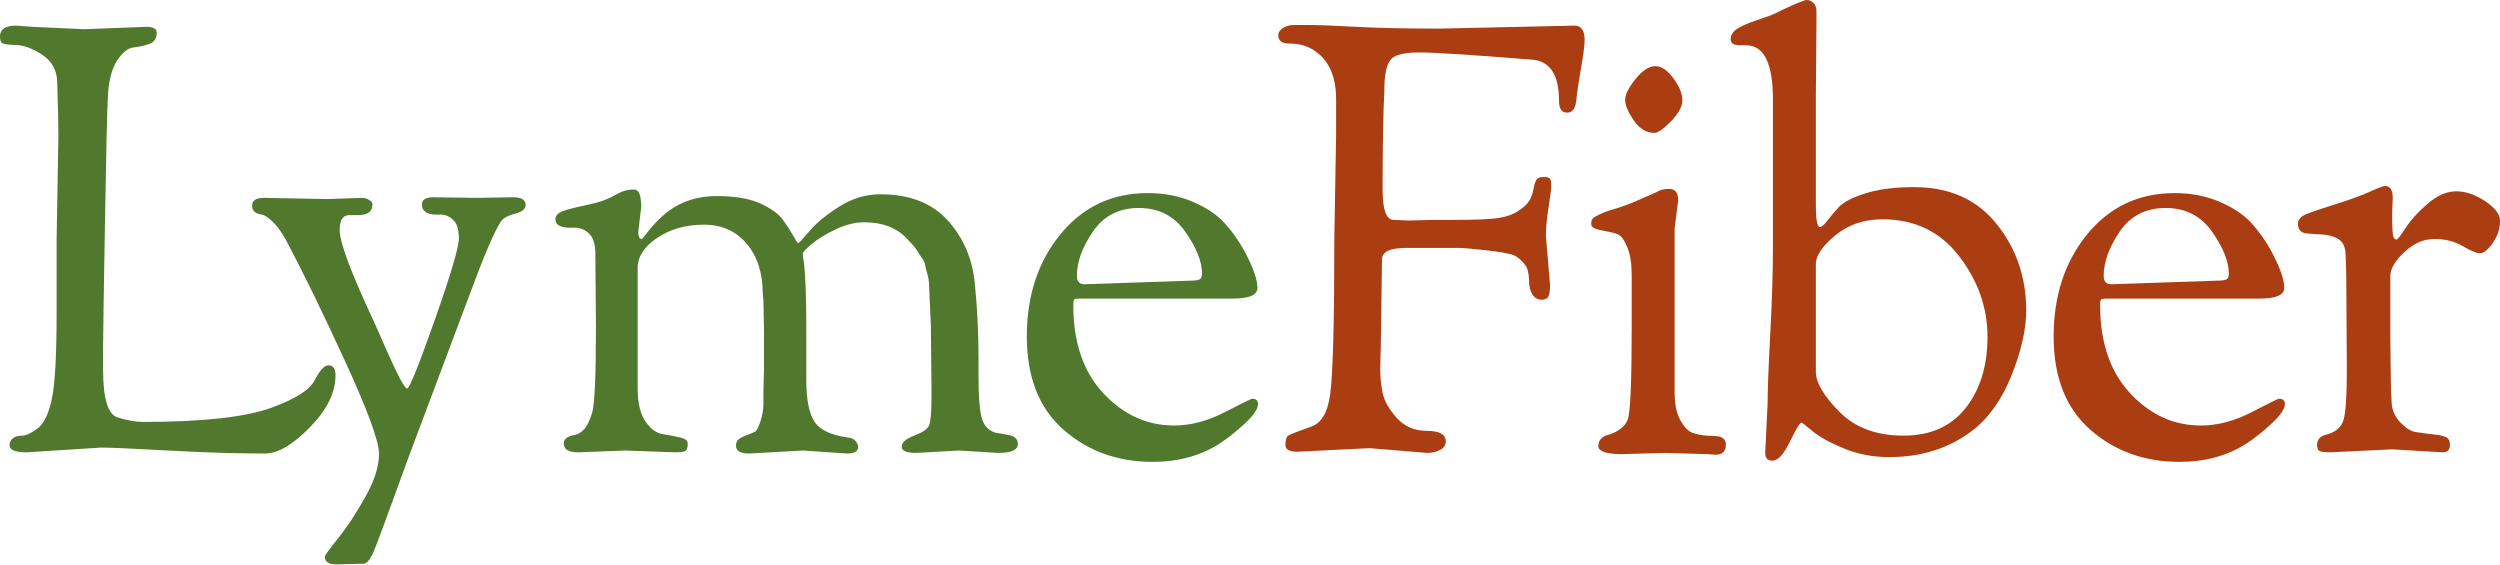
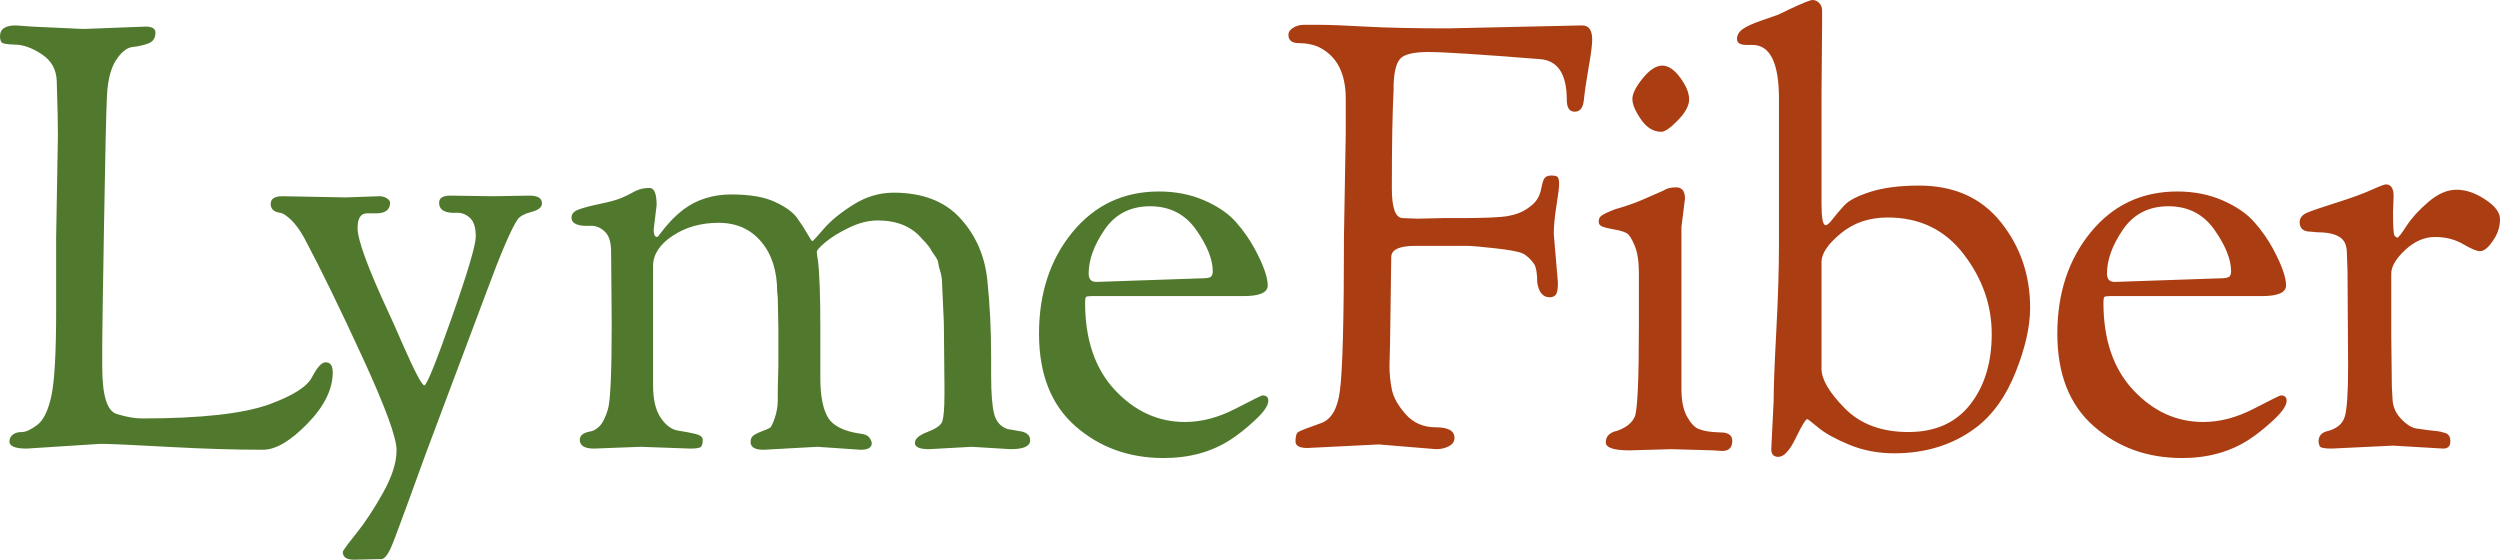
- <svg xmlns="http://www.w3.org/2000/svg" viewBox="2 -75.6 419.5 94.7" role="img" aria-label="LymeFiber">
-   <path fill="#50792d" d="M11.50-23.10L11.50-35.50L11.80-52.80Q11.80-55.50 11.60-61.90Q11.50-64.80 9.10-66.40Q6.70-68 4.60-68.05Q2.50-68.10 2.25-68.45Q2-68.80 2-69.50Q2-71.30 4.70-71.30L7.40-71.10L16.10-70.70L26.60-71.10Q28.30-71.10 28.30-70.10Q28.30-68.70 27.10-68.25Q25.90-67.80 24.45-67.65Q23-67.50 21.65-65.45Q20.30-63.40 20.10-59.40Q19.90-55.40 19.60-37.50Q19.30-19.60 19.30-17.50L19.30-13.50Q19.30-6.30 21.75-5.55Q24.20-4.80 26-4.80Q41-4.80 47.60-7.20Q53.60-9.40 54.80-11.80Q56.10-14.30 57.10-14.30Q58.30-14.30 58.30-12.60Q58.30-8.30 54-3.90Q49.70 0.50 46.50 0.50Q39.30 0.50 30.25 0Q21.20-0.50 19-0.50L6.50 0.30Q3.60 0.30 3.60-0.90Q3.60-1.60 4.15-2.05Q4.70-2.50 5.70-2.50Q6.70-2.50 8.30-3.70Q9.90-4.90 10.70-8.65Q11.50-12.40 11.50-23.10M63 19L62.70 19L58.40 19.10Q56.50 19.10 56.50 17.80Q56.50 17.50 58.75 14.70Q61 11.90 63.30 7.80Q65.60 3.70 65.60 0.55Q65.60-2.60 59.90-15Q54.20-27.40 50-35.30Q48.90-37.30 47.75-38.40Q46.60-39.50 45.90-39.60Q44.30-39.80 44.30-41.10Q44.30-42.40 46.30-42.40L57-42.20L62.70-42.40Q63.40-42.40 63.95-42.05Q64.50-41.70 64.50-41.30Q64.50-39.50 62.10-39.50L60.60-39.50Q59-39.50 59-37Q59-34 64.30-22.60Q65.10-20.90 66.70-17.20Q69.70-10.40 70.30-10.40Q70.90-10.40 74.95-21.90Q79-33.40 79-35.60Q79-37.80 78.05-38.70Q77.10-39.60 75.90-39.60Q72.80-39.40 72.80-41.30Q72.80-42.50 74.70-42.50L81.90-42.40L88.10-42.50Q90.20-42.50 90.20-41.20Q90.20-40.20 88.45-39.75Q86.70-39.30 86.10-38.50Q84.50-36.20 80.70-25.90L71.80-2.20Q70.70 0.70 69.60 3.75Q68.50 6.80 67.80 8.70Q67.10 10.60 66.40 12.50Q65.70 14.40 65.30 15.45Q64.90 16.50 64.50 17.40Q63.70 19 63 19M102-20.80L101.90-33Q101.90-35.40 100.85-36.40Q99.80-37.40 98.50-37.40Q95.20-37.20 95.20-38.80Q95.20-39.70 96.40-40.15Q97.60-40.60 100-41.10Q102.40-41.60 103.50-42.05Q104.60-42.50 105.30-42.90Q106-43.30 106.30-43.40Q107.20-43.80 108.40-43.80Q109.60-43.80 109.60-40.90L109.10-36.70Q109.10-35.50 109.70-35.50Q109.80-35.50 110.35-36.25Q110.90-37 111.85-38.05Q112.80-39.10 114.20-40.20Q117.60-42.70 122.25-42.70Q126.90-42.70 129.60-41.45Q132.30-40.20 133.35-38.75Q134.40-37.30 135.10-36.05Q135.80-34.80 135.95-34.80Q136.10-34.80 137.85-36.85Q139.60-38.90 142.85-40.95Q146.10-43 149.70-43Q157-43 160.95-38.70Q164.90-34.40 165.55-28.25Q166.20-22.10 166.20-15.30L166.20-12.10Q166.20-7.60 166.70-5.60Q167.20-3.60 169-3Q169.10-3 169.90-2.85Q170.70-2.70 171.30-2.60Q172.80-2.30 172.80-1.10Q172.80 0.40 169.50 0.40L162.90 0L155.70 0.40Q153.30 0.40 153.30-0.65Q153.30-1.70 155.40-2.50Q157.50-3.30 157.90-4.20Q158.30-5.30 158.30-8.80L158.30-10.40L158.20-21L157.90-27.60Q157.90-28.70 157.60-29.65Q157.30-30.60 157.25-31.10Q157.20-31.60 156.70-32.30Q156.20-33 156.10-33.20Q155.70-34 154.50-35.20Q151.90-38.30 147-38.30Q144.70-38.30 142.20-37.10Q139.70-35.90 138.20-34.65Q136.70-33.40 136.70-33Q136.70-32.60 136.90-31.50Q137.30-28.20 137.30-20.20L137.30-11.70Q137.30-7.10 138.60-4.95Q139.90-2.80 144.20-2.20Q145.20-2.10 145.60-1.55Q146-1 146-0.60Q146 0.50 144.10 0.50L136.80 0L127.70 0.50Q125.50 0.50 125.50-0.80Q125.50-1.50 125.90-1.85Q126.30-2.20 127.35-2.60Q128.40-3 128.75-3.20Q129.10-3.40 129.60-4.90Q130.10-6.40 130.10-7.90L130.10-9.80L130.20-13.80L130.20-19.90L130.10-25.20L130-26.20Q130-31.50 127.30-34.70Q124.60-37.90 120.10-37.90Q115.60-37.90 112.30-35.70Q109-33.50 109-30.60L109-10.40Q109-6.80 110.30-4.90Q111.60-3 113.20-2.75Q114.80-2.50 116.10-2.20Q117.40-1.90 117.40-1.20Q117.40-0.30 117.10 0Q116.80 0.30 115.30 0.30L106.90 0L99 0.30Q96.60 0.30 96.60-1.20Q96.60-2.30 98.40-2.60Q99.10-2.70 99.90-3.45Q100.70-4.20 101.35-6.30Q102-8.40 102-20.80M195.40 1.90Q186.60 1.90 180.45-3.50Q174.30-8.90 174.30-19.15Q174.30-29.40 179.95-36.30Q185.60-43.20 194.60-43.20Q198.80-43.20 202.25-41.70Q205.70-40.20 207.60-38.05Q209.50-35.90 210.80-33.50Q213-29.40 213-27.30Q213-25.50 208.90-25.50L183.20-25.50Q182.40-25.50 182.25-25.35Q182.10-25.20 182.10-24.40Q182.10-15 187.15-9.60Q192.20-4.20 199-4.20Q203.20-4.20 207.55-6.45Q211.90-8.70 212.10-8.70Q213.10-8.70 213.10-7.80Q213.10-6.60 210.90-4.55Q208.70-2.50 206.70-1.20Q201.90 1.90 195.40 1.90M184-27.90L201.60-28.50Q203-28.50 203.35-28.75Q203.70-29 203.70-29.70Q203.70-32.70 200.90-36.70Q198.10-40.70 193.10-40.70Q188.10-40.70 185.40-36.75Q182.70-32.80 182.70-29.30Q182.70-27.90 184-27.90" />
-   <path fill="#ab3d12" d="M216.50-69.70Q216.50-70.40 217.30-70.90Q218.10-71.40 219.10-71.40L221.80-71.40Q224.20-71.40 229.55-71.10Q234.90-70.80 243.50-70.80L266.20-71.30Q267.90-71.30 267.90-68.90Q267.90-67.60 267.30-64.20Q266.70-60.80 266.50-58.75Q266.30-56.70 264.95-56.70Q263.60-56.70 263.60-58.70Q263.60-65.30 259-65.60Q243.90-66.80 240.20-66.80Q236.50-66.80 235.45-65.70Q234.40-64.60 234.30-61.20L234.30-60.40Q234-55 234-43.70Q234-38.80 235.80-38.70L238.30-38.60L242.60-38.70L245.70-38.70Q251.70-38.70 253.65-39.05Q255.60-39.40 256.85-40.25Q258.10-41.10 258.60-41.90Q259.10-42.70 259.30-43.80Q259.50-44.90 259.80-45.40Q260.10-45.90 261-45.90Q261.90-45.90 262.10-45.60Q262.30-45.30 262.30-44.45Q262.30-43.60 261.85-40.80Q261.40-38 261.40-36L262.10-27.80Q262.10-26.20 261.75-25.75Q261.40-25.30 260.70-25.30Q259-25.30 258.60-27.80Q258.60-30 258.10-30.90Q257.10-32.30 256.05-32.75Q255-33.20 251.40-33.60Q247.80-34 246.70-34L238-34Q233.90-34 233.90-32.10L233.70-17.70L233.60-13.70Q233.60-11.70 234-9.70Q234.40-7.70 236.35-5.50Q238.30-3.30 241.45-3.30Q244.60-3.30 244.60-1.50Q244.60-0.60 243.65-0.10Q242.70 0.40 241.50 0.40L231.80-0.40L219.70 0.20Q217.70 0.20 217.70-0.90Q217.70-2.20 218.15-2.50Q218.60-2.80 222-4Q224.60-4.90 225.20-9.40Q225.90-14.50 225.90-35.70L226.20-53.10L226.20-58.90Q226.20-65.50 221.50-67.70Q220.10-68.30 218.30-68.30Q216.50-68.30 216.50-69.70M288.40 0.60L281.30 0.40L274.20 0.60Q270.20 0.60 270.20-0.75Q270.20-2.10 271.70-2.60Q271.80-2.60 272.10-2.70Q274.40-3.50 275.10-5.10Q275.80-6.70 275.80-20.60L275.80-29.40Q275.80-32.30 275.10-34Q274.40-35.70 273.80-36.10Q273.20-36.50 271.75-36.75Q270.30-37 269.65-37.25Q269-37.50 269-38.05Q269-38.60 269.25-38.90Q269.50-39.20 270.25-39.55Q271-39.90 271.80-40.20Q274.60-41 276.40-41.80Q278.20-42.60 279.15-43Q280.10-43.40 280.40-43.60Q281.10-43.90 282.10-43.90Q283.60-43.90 283.60-42L283-37.20L283-9.80Q283-6.80 283.95-5.10Q284.90-3.40 285.95-3Q287-2.60 288.40-2.50Q289.80-2.40 290.20-2.40Q291.60-2.20 291.60-1Q291.60 0.70 289.90 0.70L288.40 0.60M279.60-53.30Q277.60-53.30 276.15-55.40Q274.70-57.50 274.70-58.85Q274.70-60.20 276.45-62.35Q278.20-64.50 279.75-64.50Q281.30-64.50 282.80-62.45Q284.30-60.40 284.30-58.80Q284.30-57.20 282.40-55.25Q280.50-53.30 279.60-53.30M298.20 0.40L298.60-7.80Q298.60-11.10 299.05-19.60Q299.50-28.10 299.50-34.20L299.50-58.90Q299.50-68 295-68L294-68Q292.40-68 292.40-69Q292.40-70 293.40-70.70Q294.40-71.40 296.60-72.15Q298.80-72.90 299.20-73.05Q299.60-73.20 301.20-74Q304.60-75.60 305.20-75.60Q305.80-75.60 306.30-75.10Q306.80-74.60 306.80-73.80L306.80-71.80L306.70-59.60L306.70-41.10Q306.70-37.50 307.40-37.50Q307.80-37.50 308.60-38.55Q309.40-39.60 310.55-40.85Q311.70-42.10 315-43.15Q318.30-44.20 323.20-44.20Q332.10-44.20 337.05-38Q342-31.80 342-23.50Q342-18.80 339.55-12.65Q337.10-6.50 332.90-3.30Q327.10 1.10 319 1.10Q314.90 1.10 311.40-0.35Q307.90-1.80 306.15-3.25Q304.40-4.70 304.30-4.70Q303.90-4.70 302.35-1.50Q300.80 1.70 299.40 1.70Q298.20 1.70 298.20 0.40M306.70-31.30L306.70-13.20Q306.70-10.50 310.65-6.50Q314.60-2.50 321.40-2.50Q328.20-2.50 331.85-7.15Q335.50-11.80 335.50-19.10Q335.50-26.40 330.75-32.60Q326-38.80 317.90-38.80Q313.20-38.80 309.95-36.10Q306.70-33.40 306.70-31.30M367.70 1.90Q358.90 1.90 352.75-3.50Q346.60-8.90 346.60-19.15Q346.60-29.40 352.25-36.30Q357.90-43.20 366.90-43.20Q371.10-43.20 374.55-41.70Q378-40.20 379.90-38.05Q381.80-35.90 383.10-33.50Q385.30-29.40 385.30-27.30Q385.30-25.50 381.20-25.50L355.50-25.50Q354.70-25.50 354.55-25.35Q354.40-25.20 354.40-24.40Q354.40-15 359.45-9.60Q364.50-4.20 371.30-4.20Q375.50-4.20 379.85-6.45Q384.20-8.70 384.40-8.70Q385.40-8.70 385.40-7.80Q385.40-6.60 383.20-4.55Q381-2.50 379-1.20Q374.20 1.90 367.70 1.90M356.30-27.90L373.90-28.50Q375.30-28.50 375.65-28.75Q376-29 376-29.70Q376-32.70 373.20-36.70Q370.40-40.70 365.40-40.70Q360.40-40.70 357.70-36.75Q355-32.80 355-29.30Q355-27.90 356.30-27.90M390.60-36.30L389.50-36.40Q387.60-36.40 387.60-38Q387.60-39.10 388.95-39.65Q390.30-40.20 393.95-41.35Q397.60-42.50 399.70-43.45Q401.80-44.40 402.20-44.40Q403.50-44.40 403.50-42.40L403.40-39.70Q403.40-36.10 403.65-35.75Q403.90-35.40 404.15-35.40Q404.40-35.40 405.70-37.40Q407-39.40 409.40-41.45Q411.80-43.50 414.15-43.50Q416.50-43.50 419-41.85Q421.50-40.20 421.50-38.55Q421.50-36.90 420.70-35.50Q419.30-33.10 418.10-33.10Q417.30-33.10 415.25-34.30Q413.20-35.50 410.50-35.50Q407.80-35.50 405.45-33.30Q403.10-31.10 403.10-29.30L403.10-18.90L403.20-10.20L403.30-8.40Q403.30-6.30 404.70-4.80Q406.10-3.30 407.35-3.10Q408.60-2.90 409.50-2.80Q410.40-2.70 410.90-2.65Q411.40-2.60 412-2.40Q413.10-2.20 413.10-0.95Q413.10 0.30 411.90 0.30L403.40-0.20L393 0.30Q391.20 0.30 391-0.10Q390.80-0.50 390.80-0.90Q390.80-2.20 392.10-2.60Q394.70-3.20 395.25-5.15Q395.80-7.10 395.80-13.50L395.70-29.60L395.60-32.60Q395.60-33.70 395.30-34.40Q394.50-36.30 390.60-36.30" />
+ <svg xmlns="http://www.w3.org/2000/svg" viewBox="2 -75.6 423 94.7" role="img" aria-label="LymeFiber">
+   <path fill="#50792d" d="M11.50-23.10L11.50-35.50L11.80-52.80Q11.80-55.50 11.60-61.90Q11.50-64.80 9.10-66.40Q6.70-68 4.60-68.05Q2.50-68.10 2.25-68.45Q2-68.80 2-69.50Q2-71.30 4.70-71.30L7.40-71.10L16.10-70.70L26.60-71.10Q28.30-71.10 28.30-70.10Q28.30-68.70 27.10-68.25Q25.90-67.80 24.45-67.65Q23-67.50 21.65-65.45Q20.30-63.40 20.10-59.40Q19.90-55.40 19.60-37.50Q19.30-19.60 19.30-17.50L19.30-13.50Q19.30-6.30 21.75-5.55Q24.20-4.80 26-4.80Q41-4.80 47.60-7.20Q53.60-9.40 54.80-11.80Q56.10-14.30 57.10-14.30Q58.30-14.30 58.30-12.60Q58.30-8.30 54-3.90Q49.70 0.50 46.50 0.50Q39.30 0.50 30.25 0Q21.20-0.50 19-0.50L6.50 0.30Q3.60 0.30 3.60-0.90Q3.60-1.60 4.15-2.05Q4.70-2.50 5.70-2.50Q6.70-2.50 8.30-3.70Q9.90-4.90 10.70-8.65Q11.50-12.40 11.50-23.10M66.50 19L66.20 19L61.90 19.10Q60 19.10 60 17.80Q60 17.50 62.25 14.70Q64.50 11.90 66.80 7.80Q69.10 3.70 69.10 0.55Q69.10-2.60 63.40-15Q57.70-27.40 53.50-35.30Q52.40-37.30 51.25-38.40Q50.10-39.50 49.40-39.60Q47.80-39.80 47.80-41.10Q47.80-42.40 49.80-42.40L60.50-42.20L66.20-42.40Q66.90-42.40 67.45-42.05Q68-41.70 68-41.30Q68-39.50 65.60-39.50L64.10-39.50Q62.50-39.50 62.50-37Q62.50-34 67.80-22.60Q68.60-20.90 70.20-17.20Q73.20-10.40 73.80-10.40Q74.40-10.40 78.45-21.90Q82.50-33.40 82.50-35.60Q82.50-37.80 81.55-38.70Q80.60-39.60 79.40-39.60Q76.30-39.40 76.30-41.30Q76.30-42.50 78.20-42.50L85.40-42.40L91.60-42.50Q93.70-42.50 93.70-41.20Q93.70-40.20 91.95-39.75Q90.20-39.30 89.60-38.50Q88-36.20 84.20-25.90L75.30-2.20Q74.20 0.70 73.10 3.75Q72 6.80 71.30 8.70Q70.60 10.60 69.90 12.50Q69.20 14.40 68.80 15.45Q68.40 16.50 68 17.40Q67.20 19 66.50 19M105.50-20.80L105.40-33Q105.40-35.40 104.35-36.40Q103.30-37.40 102-37.40Q98.70-37.20 98.70-38.80Q98.70-39.70 99.90-40.15Q101.10-40.60 103.50-41.10Q105.90-41.60 107-42.05Q108.10-42.50 108.80-42.90Q109.50-43.30 109.80-43.40Q110.70-43.80 111.90-43.80Q113.10-43.80 113.10-40.90L112.60-36.70Q112.60-35.50 113.20-35.50Q113.30-35.50 113.85-36.25Q114.40-37 115.35-38.05Q116.30-39.10 117.70-40.20Q121.10-42.70 125.75-42.70Q130.40-42.70 133.10-41.45Q135.80-40.20 136.85-38.75Q137.90-37.30 138.60-36.05Q139.30-34.80 139.45-34.80Q139.60-34.80 141.35-36.85Q143.10-38.90 146.35-40.95Q149.60-43 153.20-43Q160.50-43 164.45-38.70Q168.40-34.40 169.05-28.25Q169.70-22.10 169.70-15.30L169.70-12.10Q169.70-7.60 170.20-5.60Q170.70-3.60 172.50-3Q172.60-3 173.40-2.85Q174.20-2.70 174.80-2.60Q176.30-2.30 176.30-1.10Q176.30 0.40 173 0.40L166.40 0L159.20 0.40Q156.80 0.40 156.80-0.65Q156.80-1.70 158.90-2.50Q161-3.30 161.40-4.20Q161.80-5.30 161.80-8.80L161.80-10.40L161.70-21L161.40-27.60Q161.40-28.70 161.10-29.65Q160.80-30.60 160.75-31.10Q160.70-31.60 160.20-32.30Q159.70-33 159.60-33.20Q159.20-34 158-35.20Q155.40-38.30 150.50-38.30Q148.20-38.30 145.70-37.10Q143.20-35.90 141.70-34.65Q140.20-33.40 140.20-33Q140.20-32.60 140.40-31.50Q140.80-28.20 140.80-20.20L140.80-11.70Q140.80-7.10 142.10-4.95Q143.40-2.80 147.70-2.20Q148.70-2.10 149.10-1.55Q149.50-1 149.50-0.60Q149.50 0.50 147.60 0.50L140.30 0L131.20 0.50Q129 0.50 129-0.80Q129-1.50 129.40-1.85Q129.80-2.20 130.85-2.60Q131.90-3 132.25-3.20Q132.60-3.40 133.10-4.90Q133.60-6.40 133.60-7.90L133.60-9.80L133.70-13.80L133.70-19.90L133.60-25.20L133.50-26.20Q133.50-31.50 130.80-34.70Q128.10-37.90 123.60-37.90Q119.10-37.90 115.80-35.70Q112.50-33.50 112.50-30.60L112.50-10.40Q112.50-6.80 113.80-4.90Q115.10-3 116.70-2.75Q118.30-2.50 119.60-2.20Q120.90-1.90 120.90-1.20Q120.90-0.30 120.60 0Q120.30 0.30 118.80 0.30L110.40 0L102.50 0.30Q100.10 0.30 100.10-1.20Q100.10-2.30 101.90-2.60Q102.60-2.70 103.40-3.45Q104.20-4.20 104.85-6.30Q105.50-8.40 105.50-20.80M198.90 1.90Q190.10 1.90 183.95-3.50Q177.80-8.90 177.80-19.15Q177.80-29.40 183.45-36.30Q189.10-43.20 198.10-43.20Q202.30-43.20 205.75-41.70Q209.20-40.20 211.10-38.05Q213-35.90 214.30-33.50Q216.50-29.40 216.50-27.30Q216.50-25.50 212.40-25.50L186.70-25.50Q185.90-25.50 185.75-25.35Q185.60-25.20 185.60-24.40Q185.60-15 190.65-9.60Q195.70-4.20 202.50-4.20Q206.70-4.20 211.05-6.45Q215.40-8.70 215.60-8.70Q216.60-8.70 216.60-7.80Q216.60-6.60 214.40-4.55Q212.20-2.50 210.20-1.20Q205.40 1.90 198.90 1.90M187.50-27.90L205.10-28.50Q206.50-28.50 206.85-28.75Q207.20-29 207.20-29.70Q207.20-32.70 204.40-36.70Q201.60-40.70 196.60-40.70Q191.60-40.70 188.90-36.75Q186.20-32.80 186.20-29.30Q186.20-27.90 187.50-27.90" />
+   <path fill="#ab3d12" d="M220-69.70Q220-70.40 220.80-70.90Q221.60-71.40 222.60-71.40L225.30-71.40Q227.70-71.40 233.05-71.10Q238.40-70.80 247-70.80L269.70-71.30Q271.40-71.30 271.40-68.90Q271.40-67.60 270.80-64.20Q270.20-60.80 270-58.75Q269.80-56.70 268.45-56.70Q267.10-56.70 267.10-58.70Q267.10-65.30 262.50-65.60Q247.40-66.80 243.70-66.80Q240-66.80 238.95-65.70Q237.90-64.60 237.80-61.20L237.80-60.40Q237.50-55 237.50-43.70Q237.50-38.80 239.30-38.70L241.80-38.60L246.10-38.70L249.20-38.70Q255.20-38.70 257.15-39.05Q259.10-39.40 260.35-40.25Q261.60-41.10 262.10-41.90Q262.60-42.70 262.80-43.80Q263-44.90 263.30-45.40Q263.60-45.90 264.50-45.90Q265.40-45.90 265.60-45.60Q265.80-45.30 265.80-44.45Q265.80-43.60 265.35-40.80Q264.90-38 264.90-36L265.60-27.80Q265.60-26.20 265.25-25.75Q264.90-25.30 264.20-25.30Q262.50-25.30 262.10-27.80Q262.10-30 261.60-30.90Q260.60-32.30 259.55-32.75Q258.50-33.20 254.90-33.60Q251.30-34 250.20-34L241.50-34Q237.40-34 237.40-32.10L237.20-17.70L237.10-13.70Q237.10-11.70 237.50-9.70Q237.90-7.70 239.85-5.50Q241.80-3.30 244.95-3.30Q248.10-3.30 248.10-1.50Q248.10-0.60 247.15-0.10Q246.20 0.40 245 0.40L235.30-0.40L223.20 0.20Q221.20 0.20 221.20-0.90Q221.20-2.20 221.65-2.50Q222.10-2.80 225.50-4Q228.10-4.90 228.70-9.40Q229.40-14.50 229.40-35.70L229.70-53.10L229.70-58.90Q229.70-65.50 225-67.70Q223.60-68.30 221.80-68.30Q220-68.30 220-69.70M291.90 0.60L284.80 0.40L277.70 0.60Q273.70 0.60 273.70-0.75Q273.70-2.10 275.20-2.60Q275.30-2.60 275.60-2.70Q277.90-3.50 278.60-5.10Q279.30-6.70 279.30-20.60L279.30-29.40Q279.30-32.30 278.60-34Q277.90-35.70 277.30-36.10Q276.70-36.50 275.25-36.75Q273.80-37 273.15-37.25Q272.50-37.50 272.50-38.05Q272.50-38.60 272.75-38.90Q273-39.20 273.75-39.55Q274.50-39.90 275.30-40.20Q278.10-41 279.90-41.80Q281.70-42.60 282.65-43Q283.60-43.40 283.90-43.60Q284.60-43.90 285.60-43.90Q287.10-43.90 287.10-42L286.50-37.20L286.50-9.80Q286.50-6.80 287.45-5.10Q288.40-3.40 289.45-3Q290.50-2.60 291.90-2.50Q293.30-2.40 293.70-2.40Q295.10-2.20 295.10-1Q295.10 0.70 293.40 0.70L291.90 0.60M283.10-53.30Q281.10-53.30 279.65-55.40Q278.20-57.50 278.20-58.85Q278.20-60.20 279.95-62.35Q281.70-64.50 283.25-64.50Q284.80-64.50 286.30-62.45Q287.80-60.40 287.80-58.80Q287.80-57.20 285.90-55.25Q284-53.30 283.10-53.30M301.70 0.40L302.10-7.80Q302.10-11.10 302.55-19.60Q303-28.10 303-34.20L303-58.90Q303-68 298.50-68L297.50-68Q295.90-68 295.90-69Q295.90-70 296.90-70.70Q297.90-71.40 300.10-72.15Q302.30-72.90 302.70-73.05Q303.10-73.20 304.70-74Q308.10-75.60 308.70-75.60Q309.30-75.60 309.80-75.10Q310.30-74.60 310.30-73.80L310.30-71.80L310.20-59.60L310.20-41.10Q310.20-37.50 310.90-37.50Q311.30-37.50 312.10-38.55Q312.90-39.60 314.05-40.85Q315.20-42.10 318.50-43.15Q321.80-44.20 326.70-44.20Q335.60-44.20 340.55-38Q345.50-31.80 345.50-23.50Q345.50-18.80 343.05-12.65Q340.60-6.50 336.40-3.30Q330.60 1.10 322.50 1.10Q318.40 1.10 314.90-0.35Q311.40-1.80 309.65-3.25Q307.90-4.70 307.80-4.70Q307.40-4.70 305.85-1.50Q304.30 1.70 302.90 1.70Q301.70 1.70 301.70 0.40M310.20-31.30L310.20-13.20Q310.20-10.50 314.15-6.50Q318.10-2.50 324.90-2.50Q331.70-2.50 335.35-7.15Q339-11.80 339-19.10Q339-26.40 334.25-32.60Q329.50-38.80 321.40-38.80Q316.70-38.80 313.45-36.10Q310.20-33.40 310.20-31.30M371.20 1.90Q362.40 1.90 356.25-3.50Q350.10-8.90 350.10-19.15Q350.10-29.40 355.75-36.30Q361.40-43.20 370.40-43.20Q374.60-43.20 378.05-41.70Q381.50-40.20 383.40-38.05Q385.30-35.90 386.60-33.50Q388.80-29.40 388.80-27.30Q388.80-25.50 384.70-25.50L359-25.50Q358.20-25.50 358.05-25.35Q357.90-25.20 357.90-24.40Q357.90-15 362.95-9.60Q368-4.20 374.80-4.20Q379-4.20 383.35-6.45Q387.70-8.70 387.90-8.70Q388.90-8.70 388.90-7.80Q388.90-6.60 386.70-4.55Q384.50-2.50 382.50-1.20Q377.70 1.90 371.20 1.90M359.80-27.90L377.40-28.50Q378.80-28.50 379.15-28.75Q379.50-29 379.50-29.70Q379.50-32.70 376.70-36.70Q373.90-40.70 368.90-40.70Q363.90-40.70 361.20-36.75Q358.50-32.80 358.50-29.30Q358.50-27.90 359.80-27.90M394.10-36.30L393-36.40Q391.10-36.40 391.10-38Q391.10-39.10 392.45-39.65Q393.80-40.20 397.45-41.35Q401.10-42.50 403.20-43.45Q405.30-44.40 405.70-44.40Q407-44.40 407-42.40L406.90-39.70Q406.90-36.10 407.15-35.75Q407.40-35.40 407.65-35.40Q407.90-35.40 409.20-37.40Q410.50-39.40 412.90-41.45Q415.30-43.50 417.65-43.50Q420-43.50 422.50-41.85Q425-40.20 425-38.55Q425-36.90 424.20-35.50Q422.80-33.10 421.60-33.10Q420.80-33.10 418.75-34.30Q416.70-35.50 414-35.50Q411.30-35.50 408.95-33.30Q406.60-31.10 406.60-29.30L406.60-18.90L406.70-10.20L406.80-8.40Q406.80-6.30 408.20-4.80Q409.60-3.30 410.85-3.10Q412.10-2.90 413-2.80Q413.90-2.70 414.40-2.65Q414.90-2.60 415.50-2.40Q416.60-2.20 416.60-0.95Q416.60 0.30 415.40 0.30L406.90-0.20L396.50 0.30Q394.70 0.30 394.50-0.10Q394.30-0.50 394.30-0.90Q394.30-2.20 395.60-2.60Q398.20-3.20 398.75-5.15Q399.30-7.10 399.30-13.50L399.20-29.60L399.10-32.60Q399.10-33.70 398.80-34.40Q398-36.30 394.10-36.30" />
</svg>
